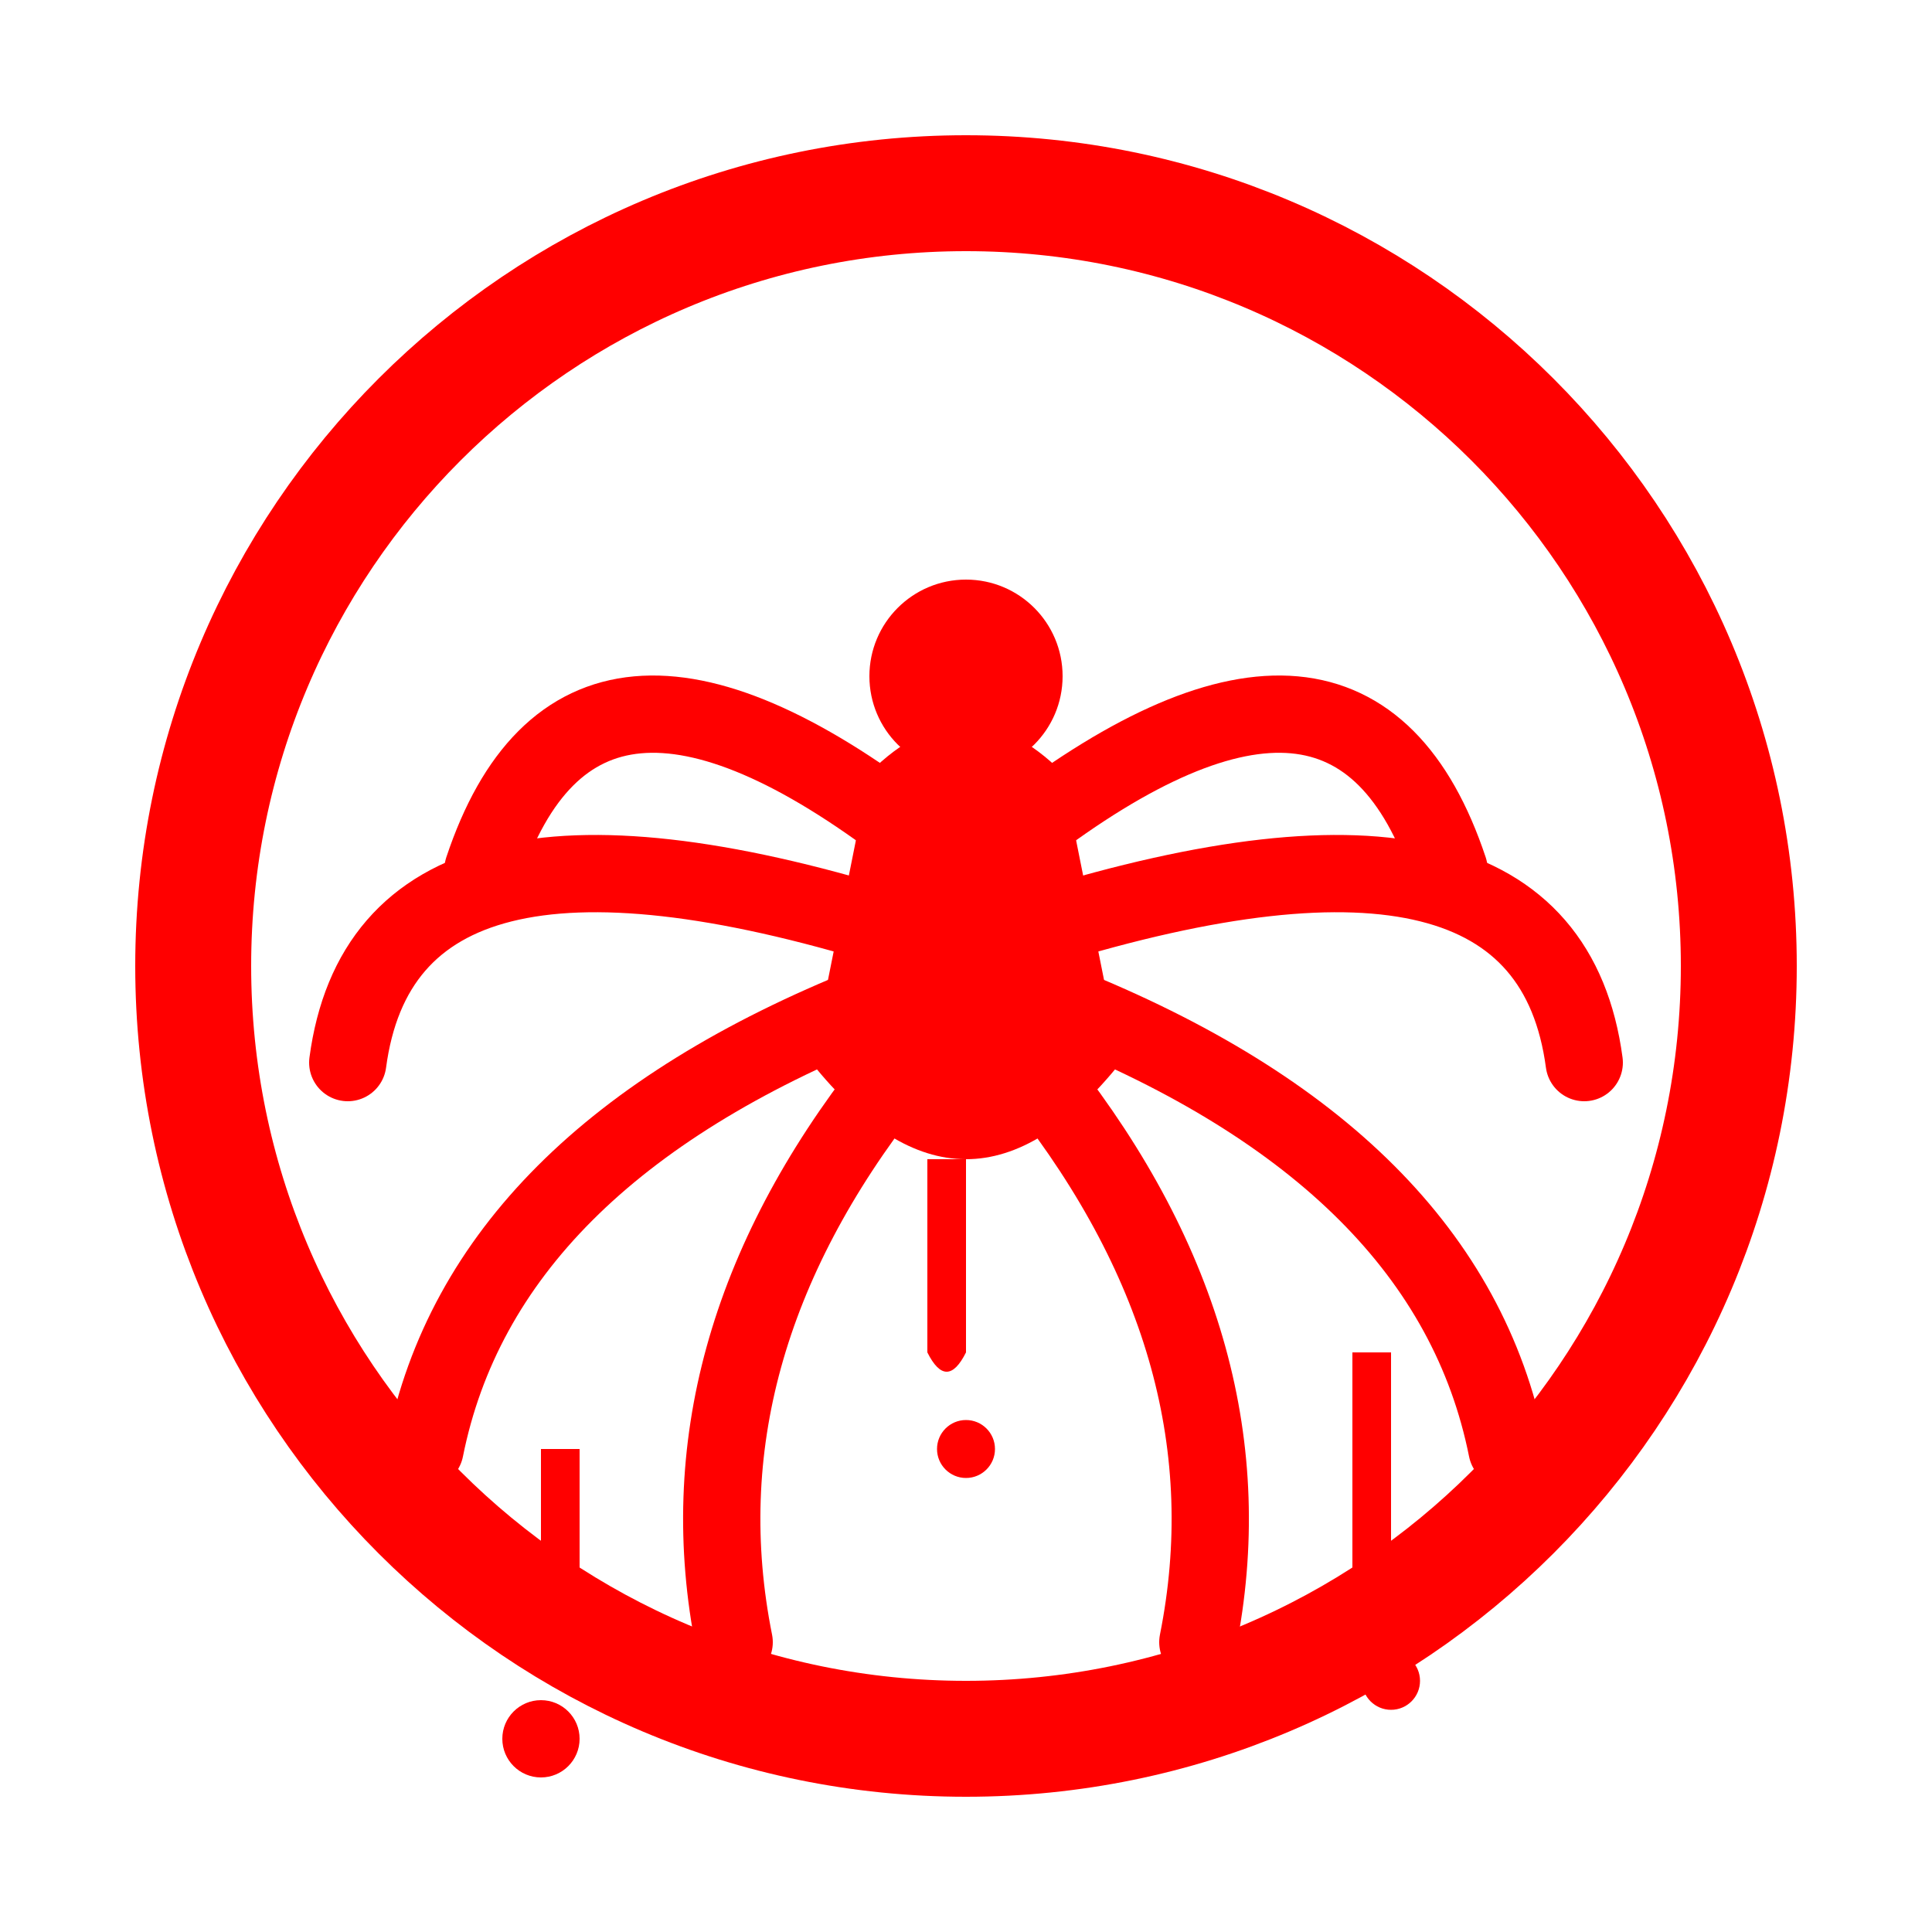
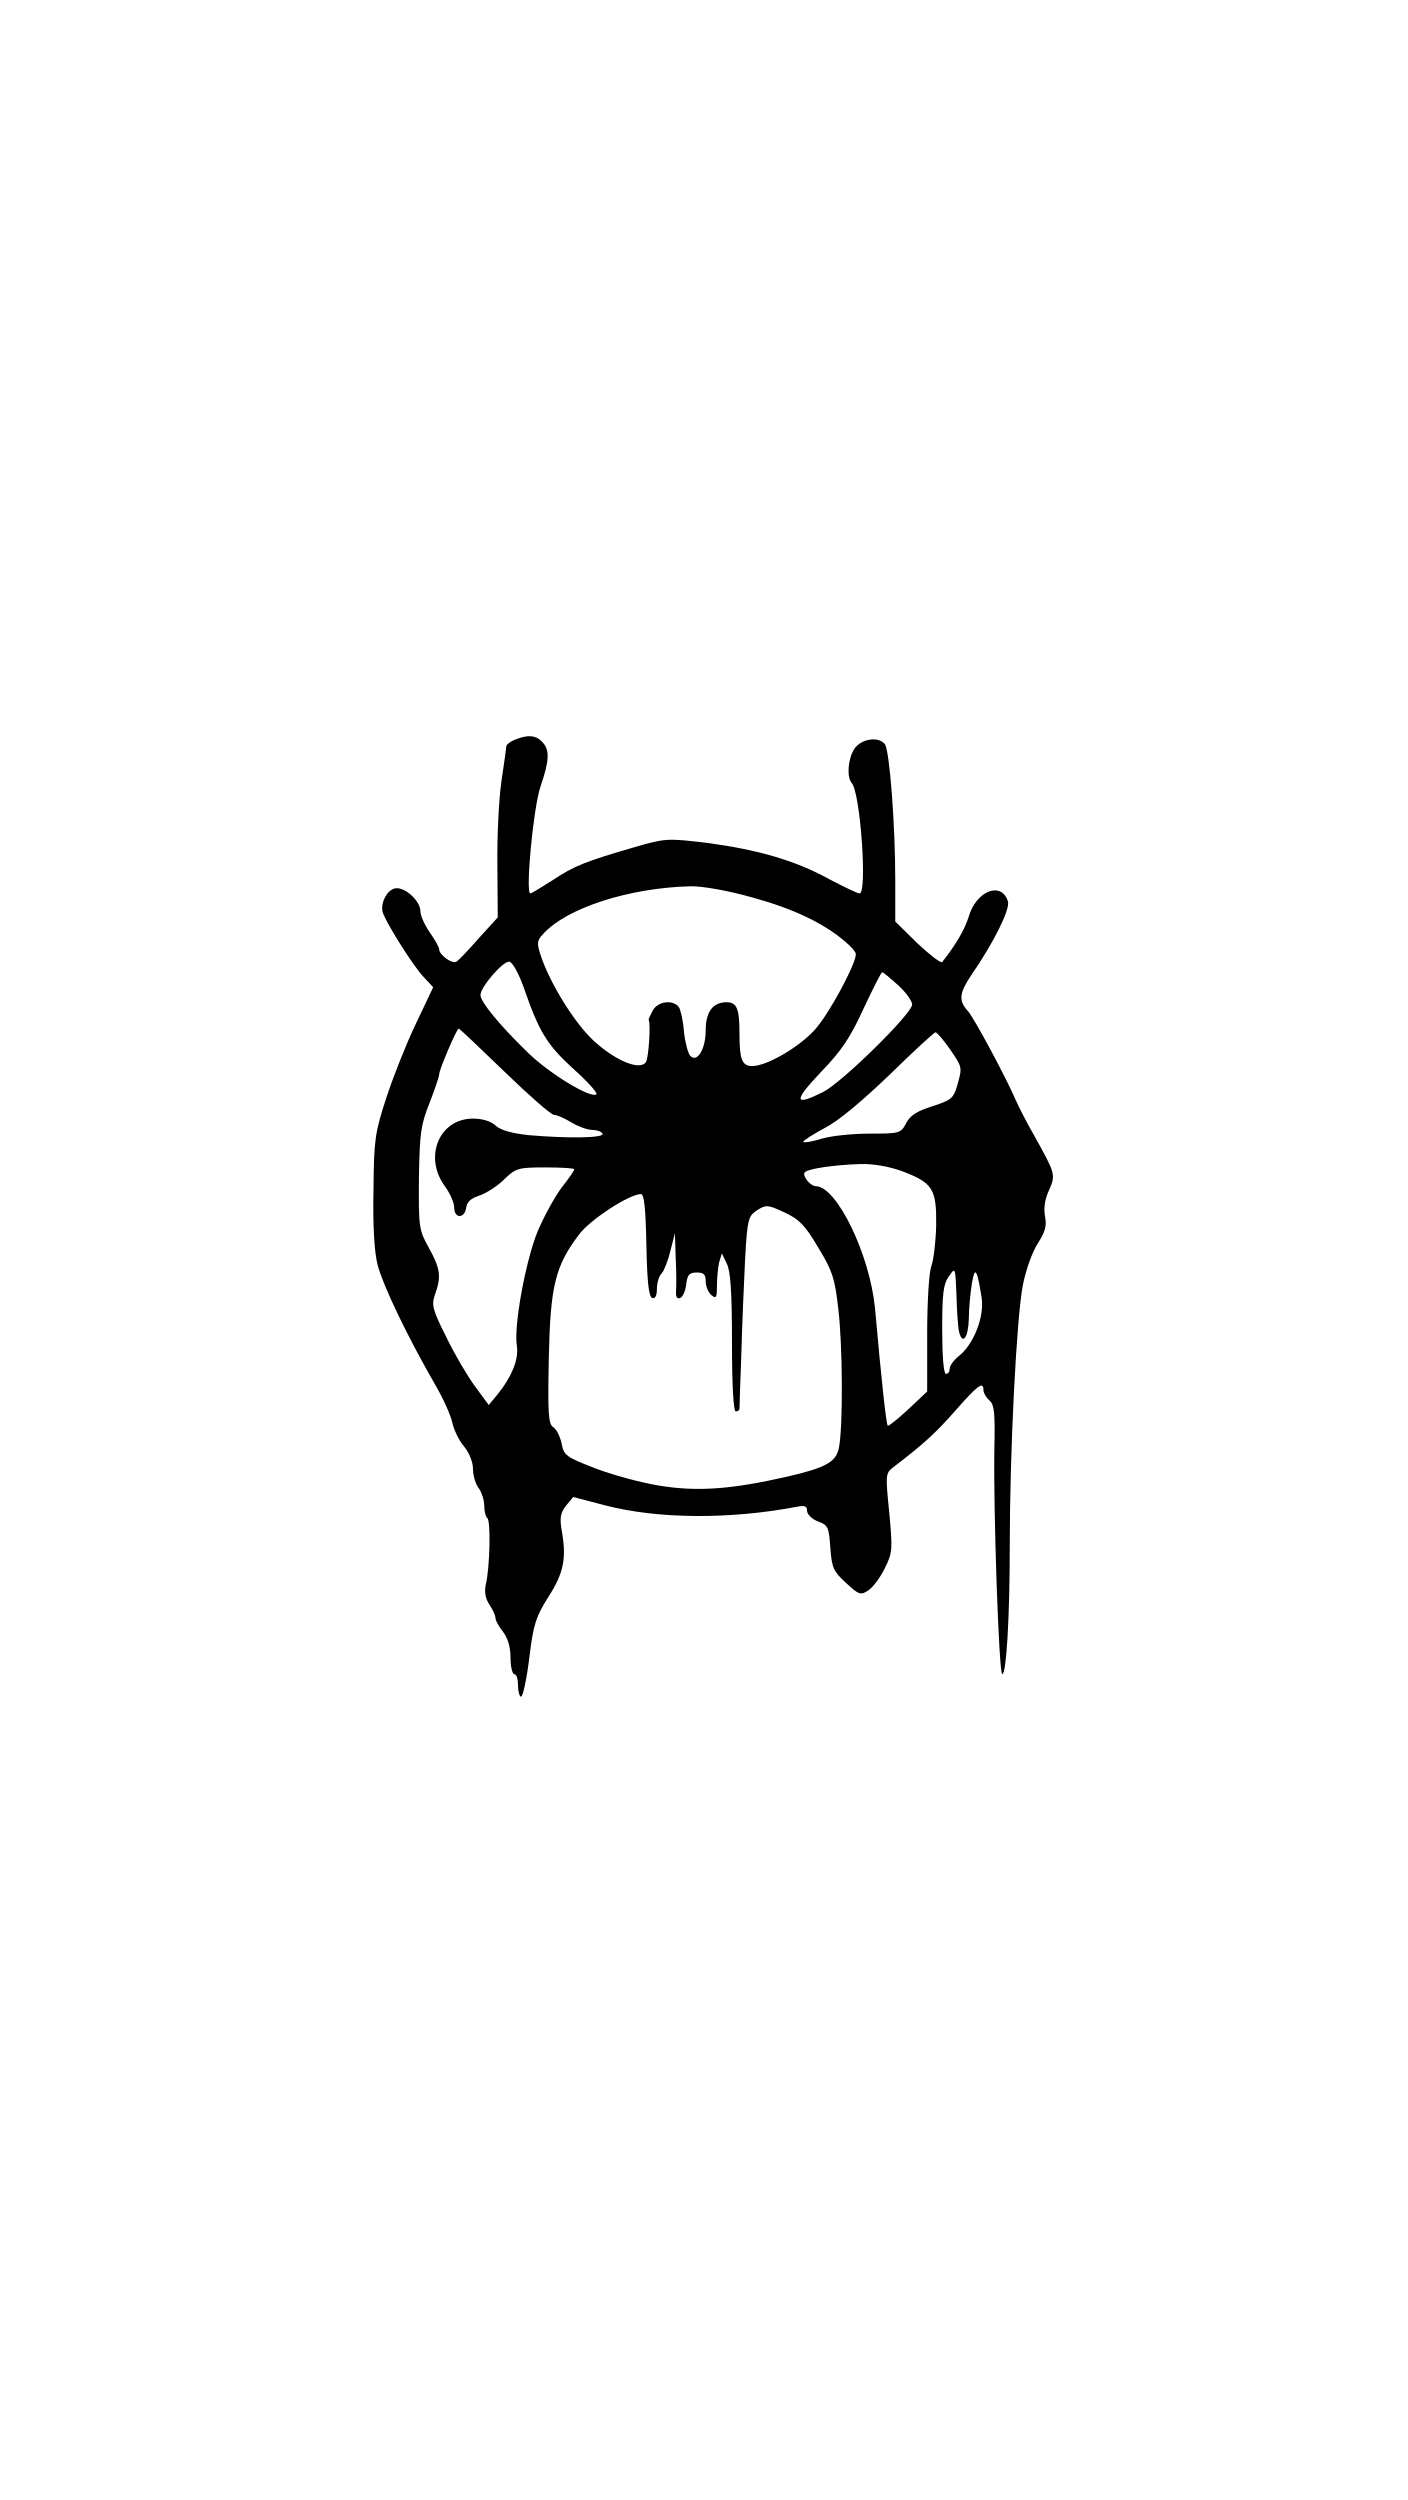
- <svg xmlns="http://www.w3.org/2000/svg" viewBox="0 0 100 100" width="100%" height="100%">
-   <circle cx="50" cy="50" r="40" stroke="#ff0000" stroke-width="6" fill="none" />
-   <path d="M 45 40 Q 50 35 55 40 L 58 55 Q 50 65 42 55 Z" fill="#ff0000" />
-   <circle cx="50" cy="35" r="5" fill="#ff0000" />
-   <path d="M 47 43 Q 30 30 25 45" stroke="#ff0000" stroke-width="4" fill="none" stroke-linecap="round" />
-   <path d="M 46 48 Q 20 40 18 55" stroke="#ff0000" stroke-width="4" fill="none" stroke-linecap="round" />
-   <path d="M 45 52 Q 25 60 22 75" stroke="#ff0000" stroke-width="4" fill="none" stroke-linecap="round" />
-   <path d="M 46 56 Q 35 70 38 85" stroke="#ff0000" stroke-width="4" fill="none" stroke-linecap="round" />
-   <path d="M 53 43 Q 70 30 75 45" stroke="#ff0000" stroke-width="4" fill="none" stroke-linecap="round" />
-   <path d="M 54 48 Q 80 40 82 55" stroke="#ff0000" stroke-width="4" fill="none" stroke-linecap="round" />
-   <path d="M 55 52 Q 75 60 78 75" stroke="#ff0000" stroke-width="4" fill="none" stroke-linecap="round" />
-   <path d="M 54 56 Q 65 70 62 85" stroke="#ff0000" stroke-width="4" fill="none" stroke-linecap="round" />
-   <path d="M 30 75 L 30 85 Q 30 88 28 85 L 28 75 Z" fill="#ff0000" />
-   <path d="M 70 70 L 70 82 Q 72 85 72 80 L 72 70 Z" fill="#ff0000" />
-   <path d="M 48 60 L 48 70 Q 49 72 50 70 L 50 60 Z" fill="#ff0000" />
-   <circle cx="28" cy="90" r="2" fill="#ff0000" />
-   <circle cx="72" cy="87" r="1.5" fill="#ff0000" />
-   <circle cx="50" cy="75" r="1.5" fill="#ff0000" />
+ <svg xmlns="http://www.w3.org/2000/svg" version="1.0" width="375pt" height="666pt" viewBox="0 0 375 666" preserveAspectRatio="xMidYMid meet">
+   <g transform="translate(0,666) scale(0.1,-0.1)" fill="#000000" stroke="none">
+     <path d="M1373 4690 c-13 -5 -23 -13 -24 -17 0 -4 -6 -46 -13 -93 -7 -47 -12 -148 -11 -224 l1 -140 -50 -55 c-27 -31 -54 -59 -60 -63 -11 -7 -46 18 -46 33 0 5 -11 25 -25 45 -14 20 -25 45 -25 56 0 29 -44 68 -69 61 -20 -5 -37 -37 -32 -61 4 -22 81 -145 109 -174 l26 -28 -46 -97 c-26 -54 -61 -143 -79 -198 -30 -92 -33 -111 -34 -245 -2 -95 2 -164 11 -200 14 -54 79 -190 154 -320 21 -36 41 -81 45 -100 4 -19 18 -48 31 -63 14 -17 24 -42 24 -60 0 -18 7 -41 15 -51 8 -11 15 -32 15 -47 0 -15 4 -30 8 -33 10 -6 7 -134 -4 -178 -4 -18 -1 -37 10 -53 9 -13 16 -29 16 -36 0 -6 9 -22 20 -36 13 -17 20 -41 20 -69 0 -24 5 -44 10 -44 6 0 10 -13 10 -30 0 -16 4 -30 8 -30 5 0 15 46 22 103 11 90 17 109 51 163 41 64 49 103 35 179 -5 31 -3 45 12 64 l19 23 84 -22 c141 -37 334 -38 512 -4 21 4 27 2 27 -11 0 -9 13 -22 29 -28 27 -10 29 -15 33 -70 4 -54 8 -63 42 -94 34 -32 39 -33 59 -20 12 8 32 34 44 59 21 42 21 50 12 148 -10 99 -10 105 9 120 85 65 114 92 167 152 60 68 75 80 75 54 0 -7 7 -19 16 -27 13 -11 15 -33 13 -128 -3 -158 12 -601 21 -601 11 0 20 150 20 344 0 248 18 607 35 693 8 41 26 90 40 111 19 30 24 46 19 71 -4 21 -1 45 10 69 19 42 18 45 -39 147 -19 33 -40 74 -47 90 -29 67 -112 221 -129 241 -26 28 -24 48 9 97 60 87 104 176 97 196 -17 54 -84 28 -104 -40 -11 -36 -35 -76 -71 -122 -3 -4 -33 19 -66 50 l-59 58 0 110 c0 147 -15 347 -28 363 -17 21 -63 14 -81 -13 -17 -26 -21 -75 -7 -91 23 -25 42 -294 21 -294 -6 0 -43 18 -83 39 -89 49 -190 78 -327 96 -102 12 -108 12 -190 -12 -131 -38 -161 -50 -218 -88 -30 -19 -56 -35 -59 -35 -14 0 8 230 27 285 24 70 25 98 4 119 -17 18 -38 19 -71 6z m632 -421 c109 -30 188 -68 245 -116 17 -14 30 -29 30 -35 0 -27 -73 -162 -110 -202 -43 -47 -128 -96 -166 -96 -27 0 -34 17 -34 85 0 69 -7 85 -35 85 -36 0 -55 -26 -55 -74 0 -50 -22 -88 -41 -69 -6 6 -14 36 -17 65 -2 29 -9 59 -14 66 -17 20 -56 14 -69 -10 -7 -13 -12 -24 -11 -25 6 -9 0 -101 -7 -112 -15 -24 -80 2 -139 56 -51 47 -117 153 -142 229 -10 31 -10 38 7 56 62 69 229 123 393 127 34 0 97 -11 165 -30z m-610 -239 c41 -119 62 -153 132 -217 37 -33 65 -64 62 -68 -14 -13 -126 55 -184 112 -74 72 -125 134 -125 152 0 22 61 92 77 89 9 -2 25 -32 38 -68z m998 5 c20 -18 37 -42 37 -51 0 -24 -186 -207 -237 -233 -78 -39 -80 -25 -7 52 55 57 79 92 114 169 25 53 47 97 50 98 3 0 22 -16 43 -35z m-1049 -230 c65 -63 124 -115 132 -115 7 0 28 -9 46 -20 18 -11 43 -20 55 -20 12 0 25 -4 28 -10 7 -12 -94 -13 -197 -4 -45 5 -74 13 -87 25 -13 12 -35 19 -61 19 -90 0 -132 -102 -75 -180 14 -19 25 -44 25 -57 0 -30 28 -30 32 0 2 15 13 25 35 32 18 6 48 25 66 43 31 30 37 32 110 32 42 0 77 -2 77 -5 0 -3 -15 -25 -34 -49 -18 -24 -47 -77 -64 -117 -32 -79 -64 -253 -55 -305 5 -35 -13 -81 -51 -128 l-24 -29 -36 49 c-20 27 -55 86 -77 132 -37 73 -40 86 -30 114 17 47 14 68 -16 123 -27 48 -28 55 -27 186 2 121 5 142 28 200 14 36 26 71 26 77 0 13 47 122 52 122 2 0 57 -52 122 -115z m1186 61 c34 -50 34 -48 20 -98 -10 -34 -16 -39 -66 -55 -41 -13 -59 -24 -70 -45 -14 -27 -17 -28 -98 -28 -45 0 -104 -6 -129 -14 -26 -8 -47 -11 -47 -8 0 4 26 20 57 37 36 18 100 72 173 142 63 62 118 112 122 113 4 0 21 -20 38 -44z m-127 -326 c82 -31 92 -47 91 -144 -1 -44 -7 -94 -13 -109 -6 -17 -11 -92 -11 -181 l0 -153 -51 -48 c-28 -26 -52 -45 -54 -43 -4 4 -16 111 -34 313 -14 143 -101 323 -157 325 -16 0 -38 29 -30 37 9 10 82 20 148 22 36 1 78 -7 111 -19z m-681 -197 c2 -98 6 -138 16 -141 8 -2 12 7 12 25 0 16 6 35 13 41 6 7 17 34 23 60 l12 47 2 -65 c2 -36 2 -76 1 -89 -1 -15 2 -22 11 -19 7 3 14 19 16 36 3 26 8 32 28 32 19 0 24 -5 24 -24 0 -13 7 -29 15 -36 13 -11 15 -7 15 26 0 22 3 49 6 62 l7 23 13 -27 c10 -19 14 -74 14 -210 0 -116 4 -184 10 -184 6 0 10 3 10 8 0 4 2 70 5 147 2 77 7 190 10 252 6 105 8 113 32 129 24 15 28 15 73 -6 39 -18 55 -34 90 -94 38 -62 44 -82 53 -161 12 -97 13 -316 2 -371 -7 -39 -35 -54 -139 -78 -149 -34 -239 -40 -338 -24 -51 8 -130 30 -174 47 -77 30 -82 34 -88 66 -4 19 -14 38 -22 43 -13 8 -15 34 -12 183 4 194 17 247 82 332 29 38 131 105 163 106 9 1 13 -36 15 -136z m833 -231 c9 -37 25 -15 26 36 0 26 4 67 8 92 8 49 14 40 26 -37 8 -50 -21 -124 -60 -155 -14 -11 -25 -26 -25 -34 0 -8 -4 -14 -10 -14 -6 0 -10 46 -10 118 0 96 3 122 18 142 17 25 17 24 20 -50 1 -41 4 -85 7 -98z" />
+   </g>
</svg>
